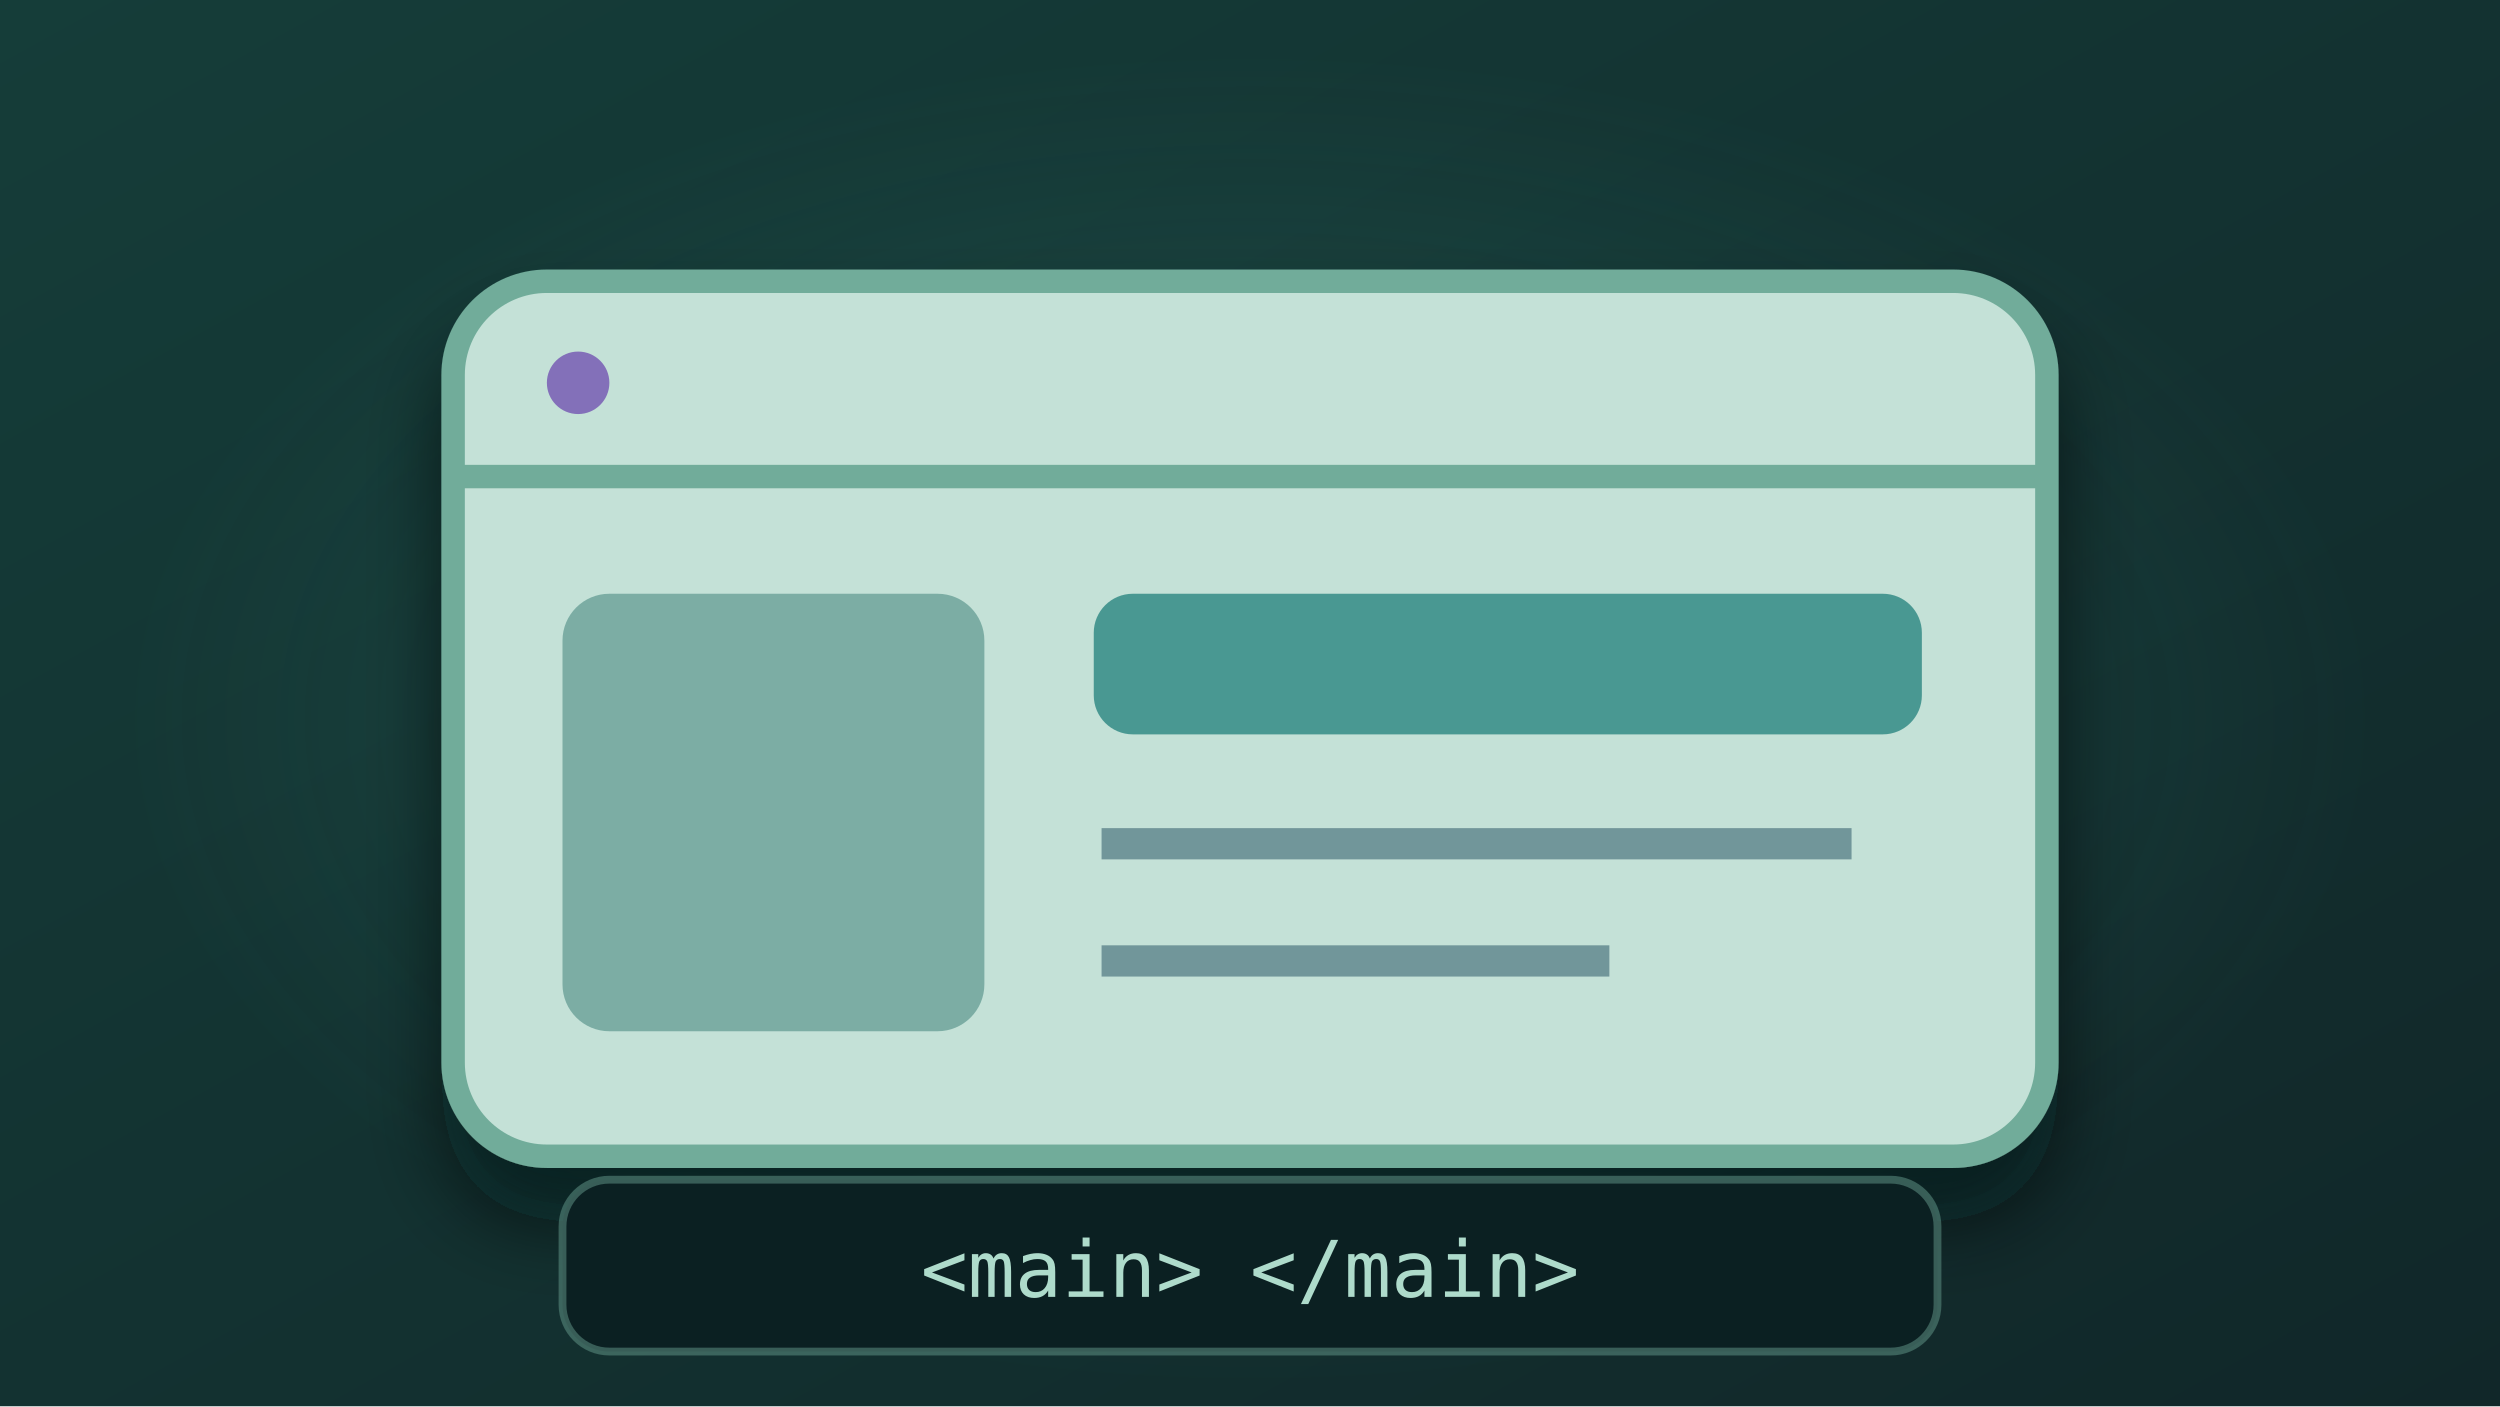
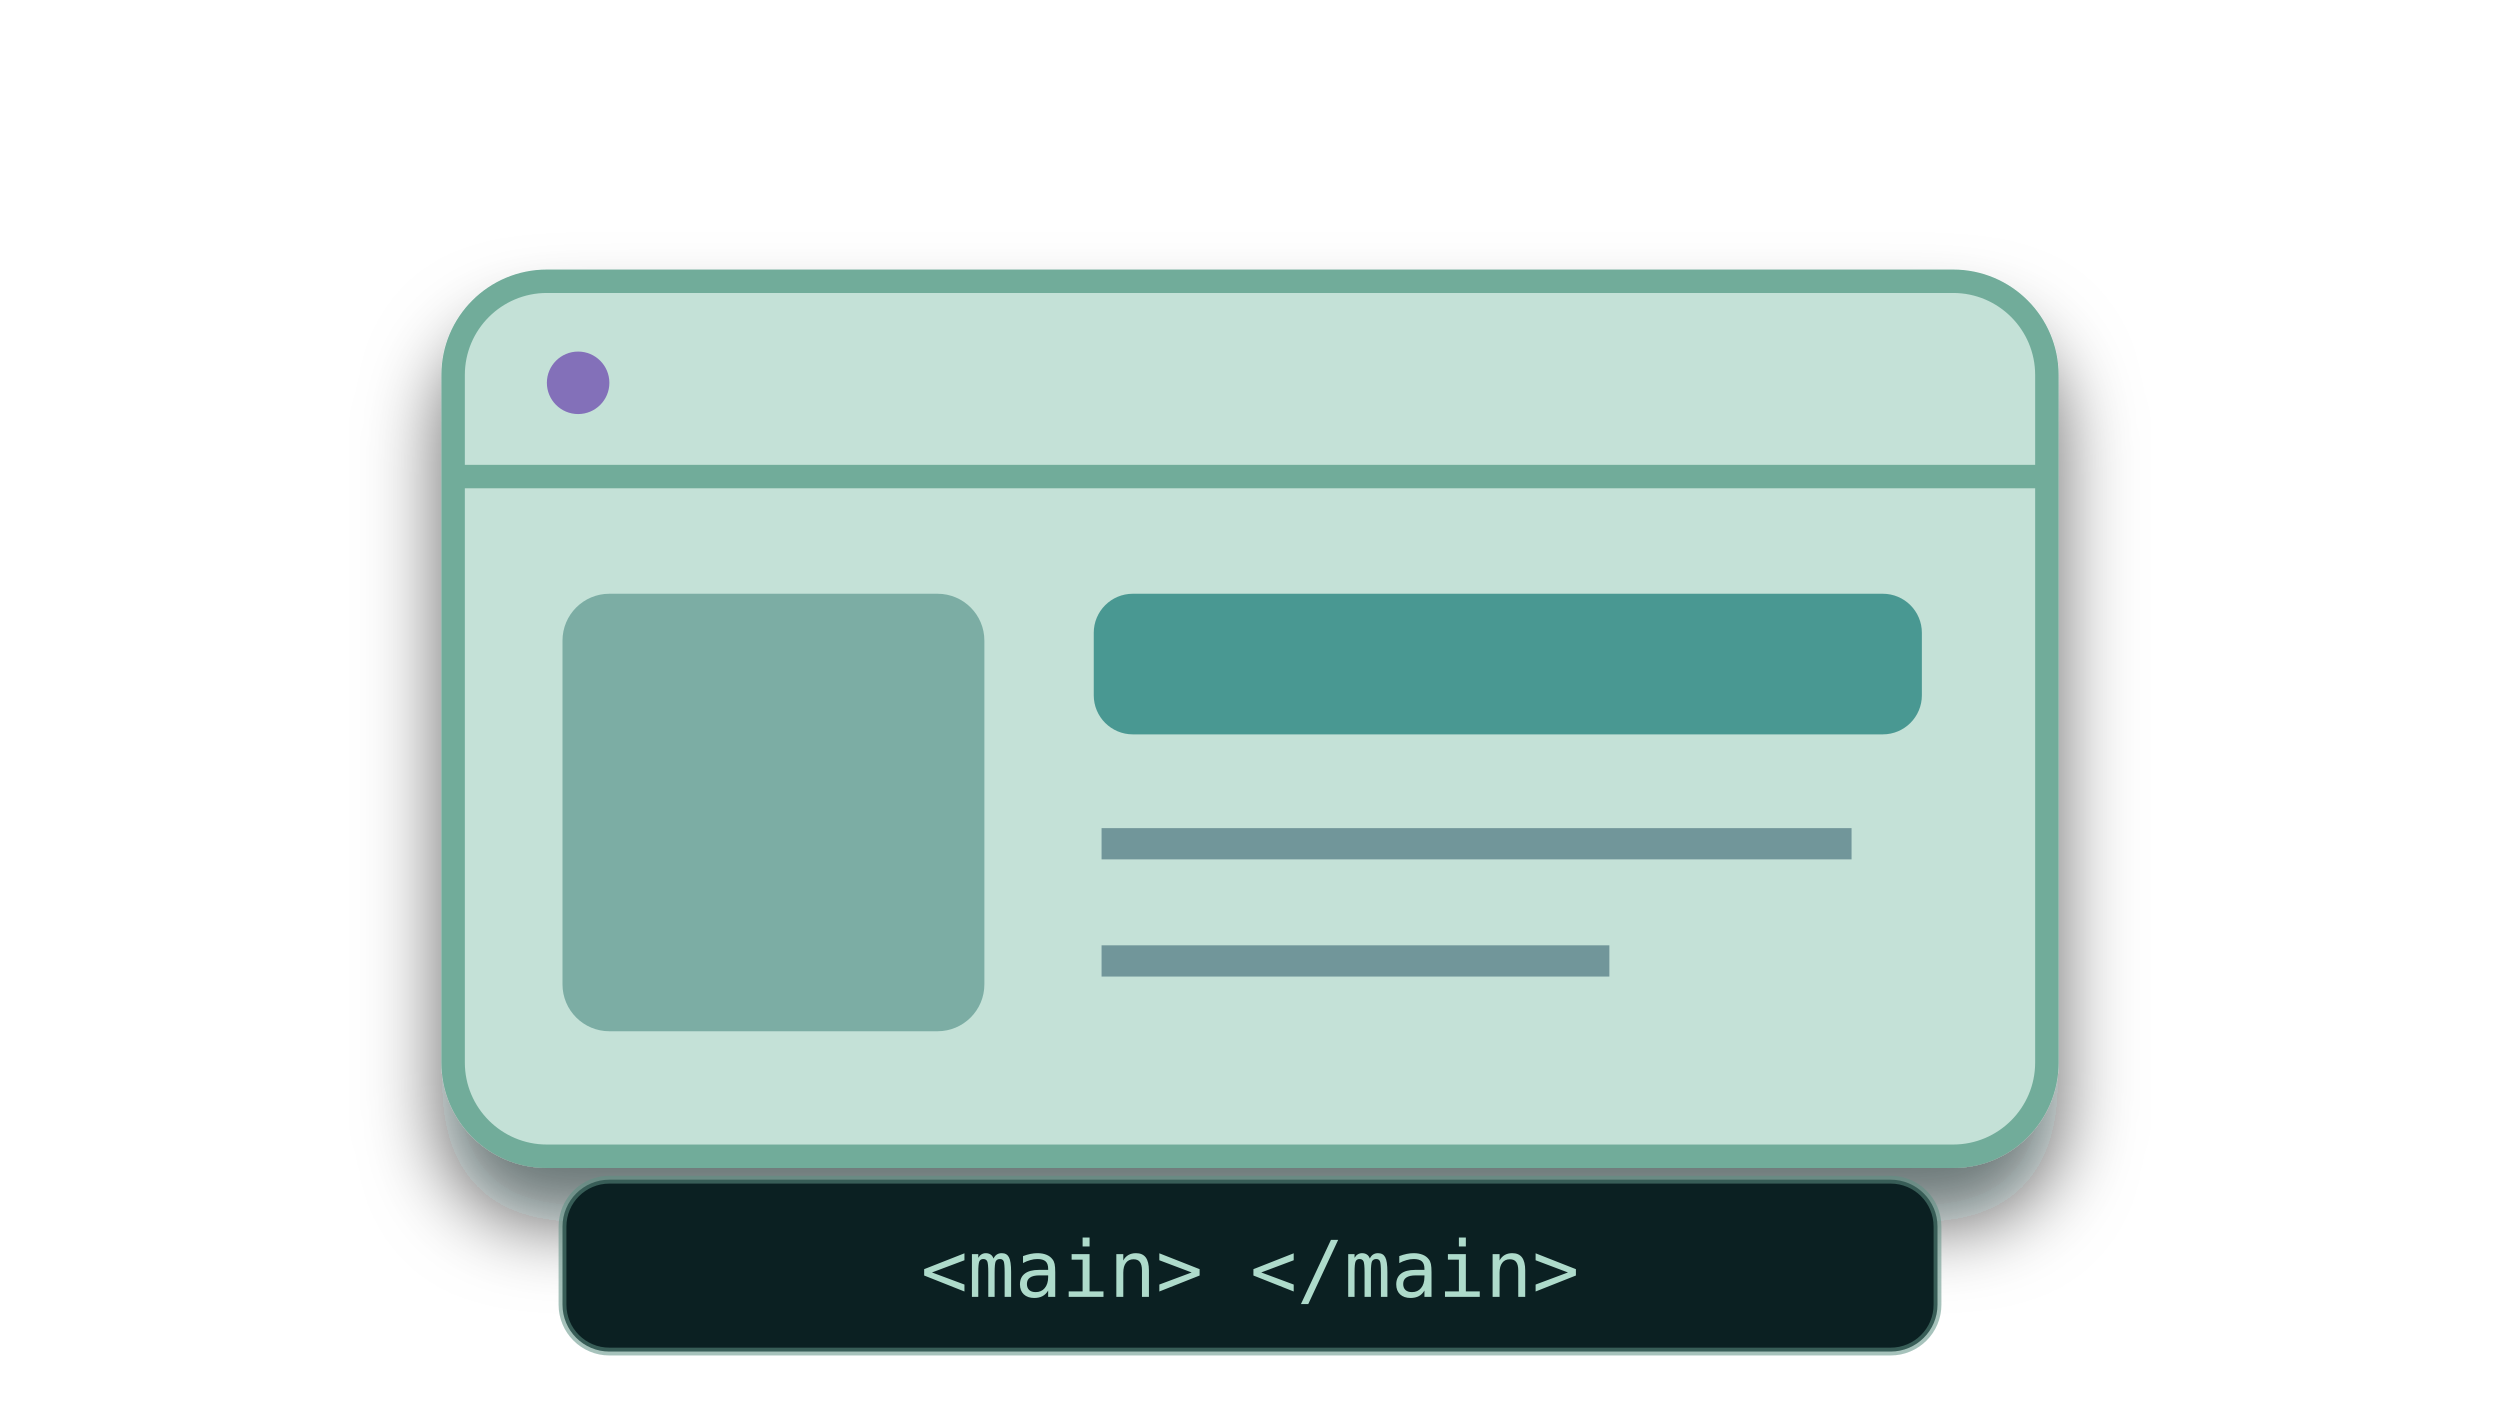
<svg xmlns="http://www.w3.org/2000/svg" viewBox="0 0 320 180" width="320" height="180">
  <defs>
    <linearGradient id="bg" x2="1" y2="1">
      <stop stop-color="#153d39" />
      <stop offset="1" stop-color="#112729" />
    </linearGradient>
    <filter id="depth" x="-35%" y="-35%" width="170%" height="180%">
      <feDropShadow dx="0" dy="7" stdDeviation="5" flood-color="#020b0d" flood-opacity=".6" />
    </filter>
    <radialGradient id="halo">
      <stop stop-color="#5aceb5" stop-opacity=".18" />
      <stop offset="1" stop-color="#5aceb5" stop-opacity="0" />
    </radialGradient>
  </defs>
-   <rect width="320" height="180" fill="url(#bg)" />
-   <ellipse cx="160" cy="92" rx="145" ry="85" fill="url(#halo)" />
  <g filter="url(#depth)">
    <rect x="58" y="36" width="204" height="112" rx="12" fill="#c4e1d7" stroke="#71ac9a" stroke-width="3" />
    <path d="M58 61h204" stroke="#71ac9a" stroke-width="3" />
    <circle cx="74" cy="49" r="4" fill="#8370b9" />
    <rect x="72" y="76" width="54" height="56" rx="6" fill="#7bada4" />
    <rect x="140" y="76" width="106" height="18" rx="5" fill="#4a9892" />
    <path d="M141 108h96m-96 15h65" stroke="#71969a" stroke-width="4" />
  </g>
  <rect x="72" y="151" width="176" height="22" rx="6" fill="#0b2022" stroke="#5e9083" stroke-opacity=".55" />
  <text x="160" y="166" text-anchor="middle" font-family="Consolas,monospace" font-size="10" fill="#aedbcb">&lt;main&gt; &lt;/main&gt;</text>
</svg>
